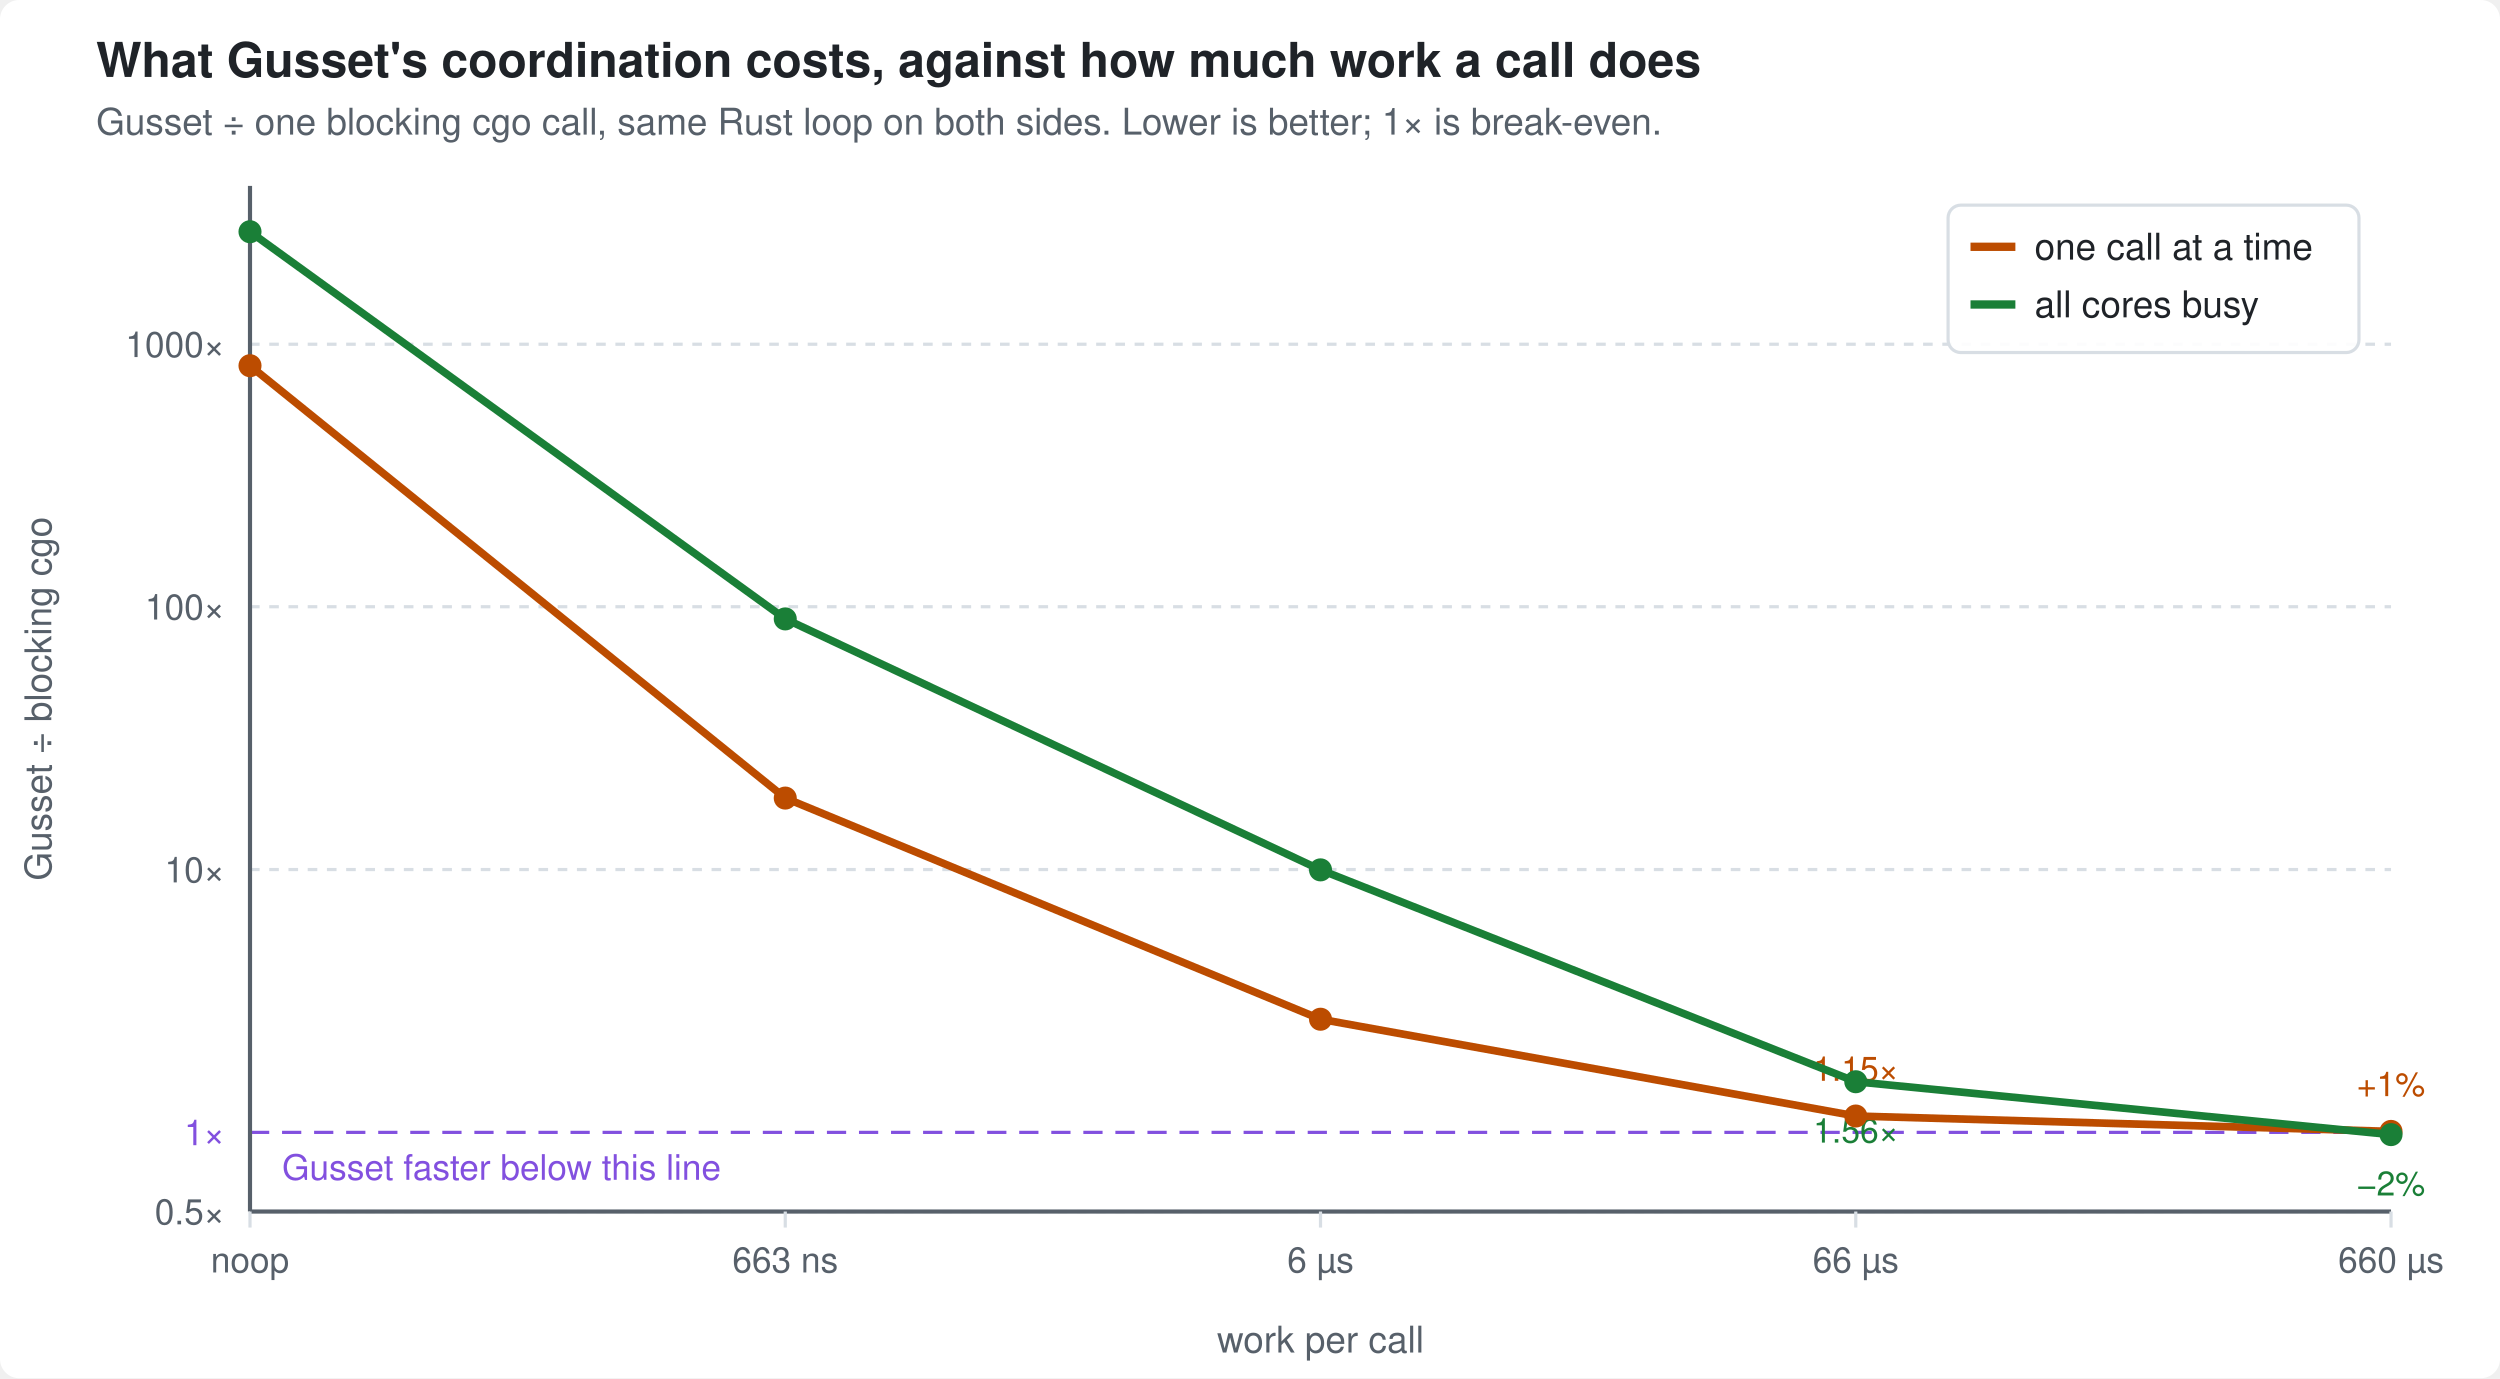
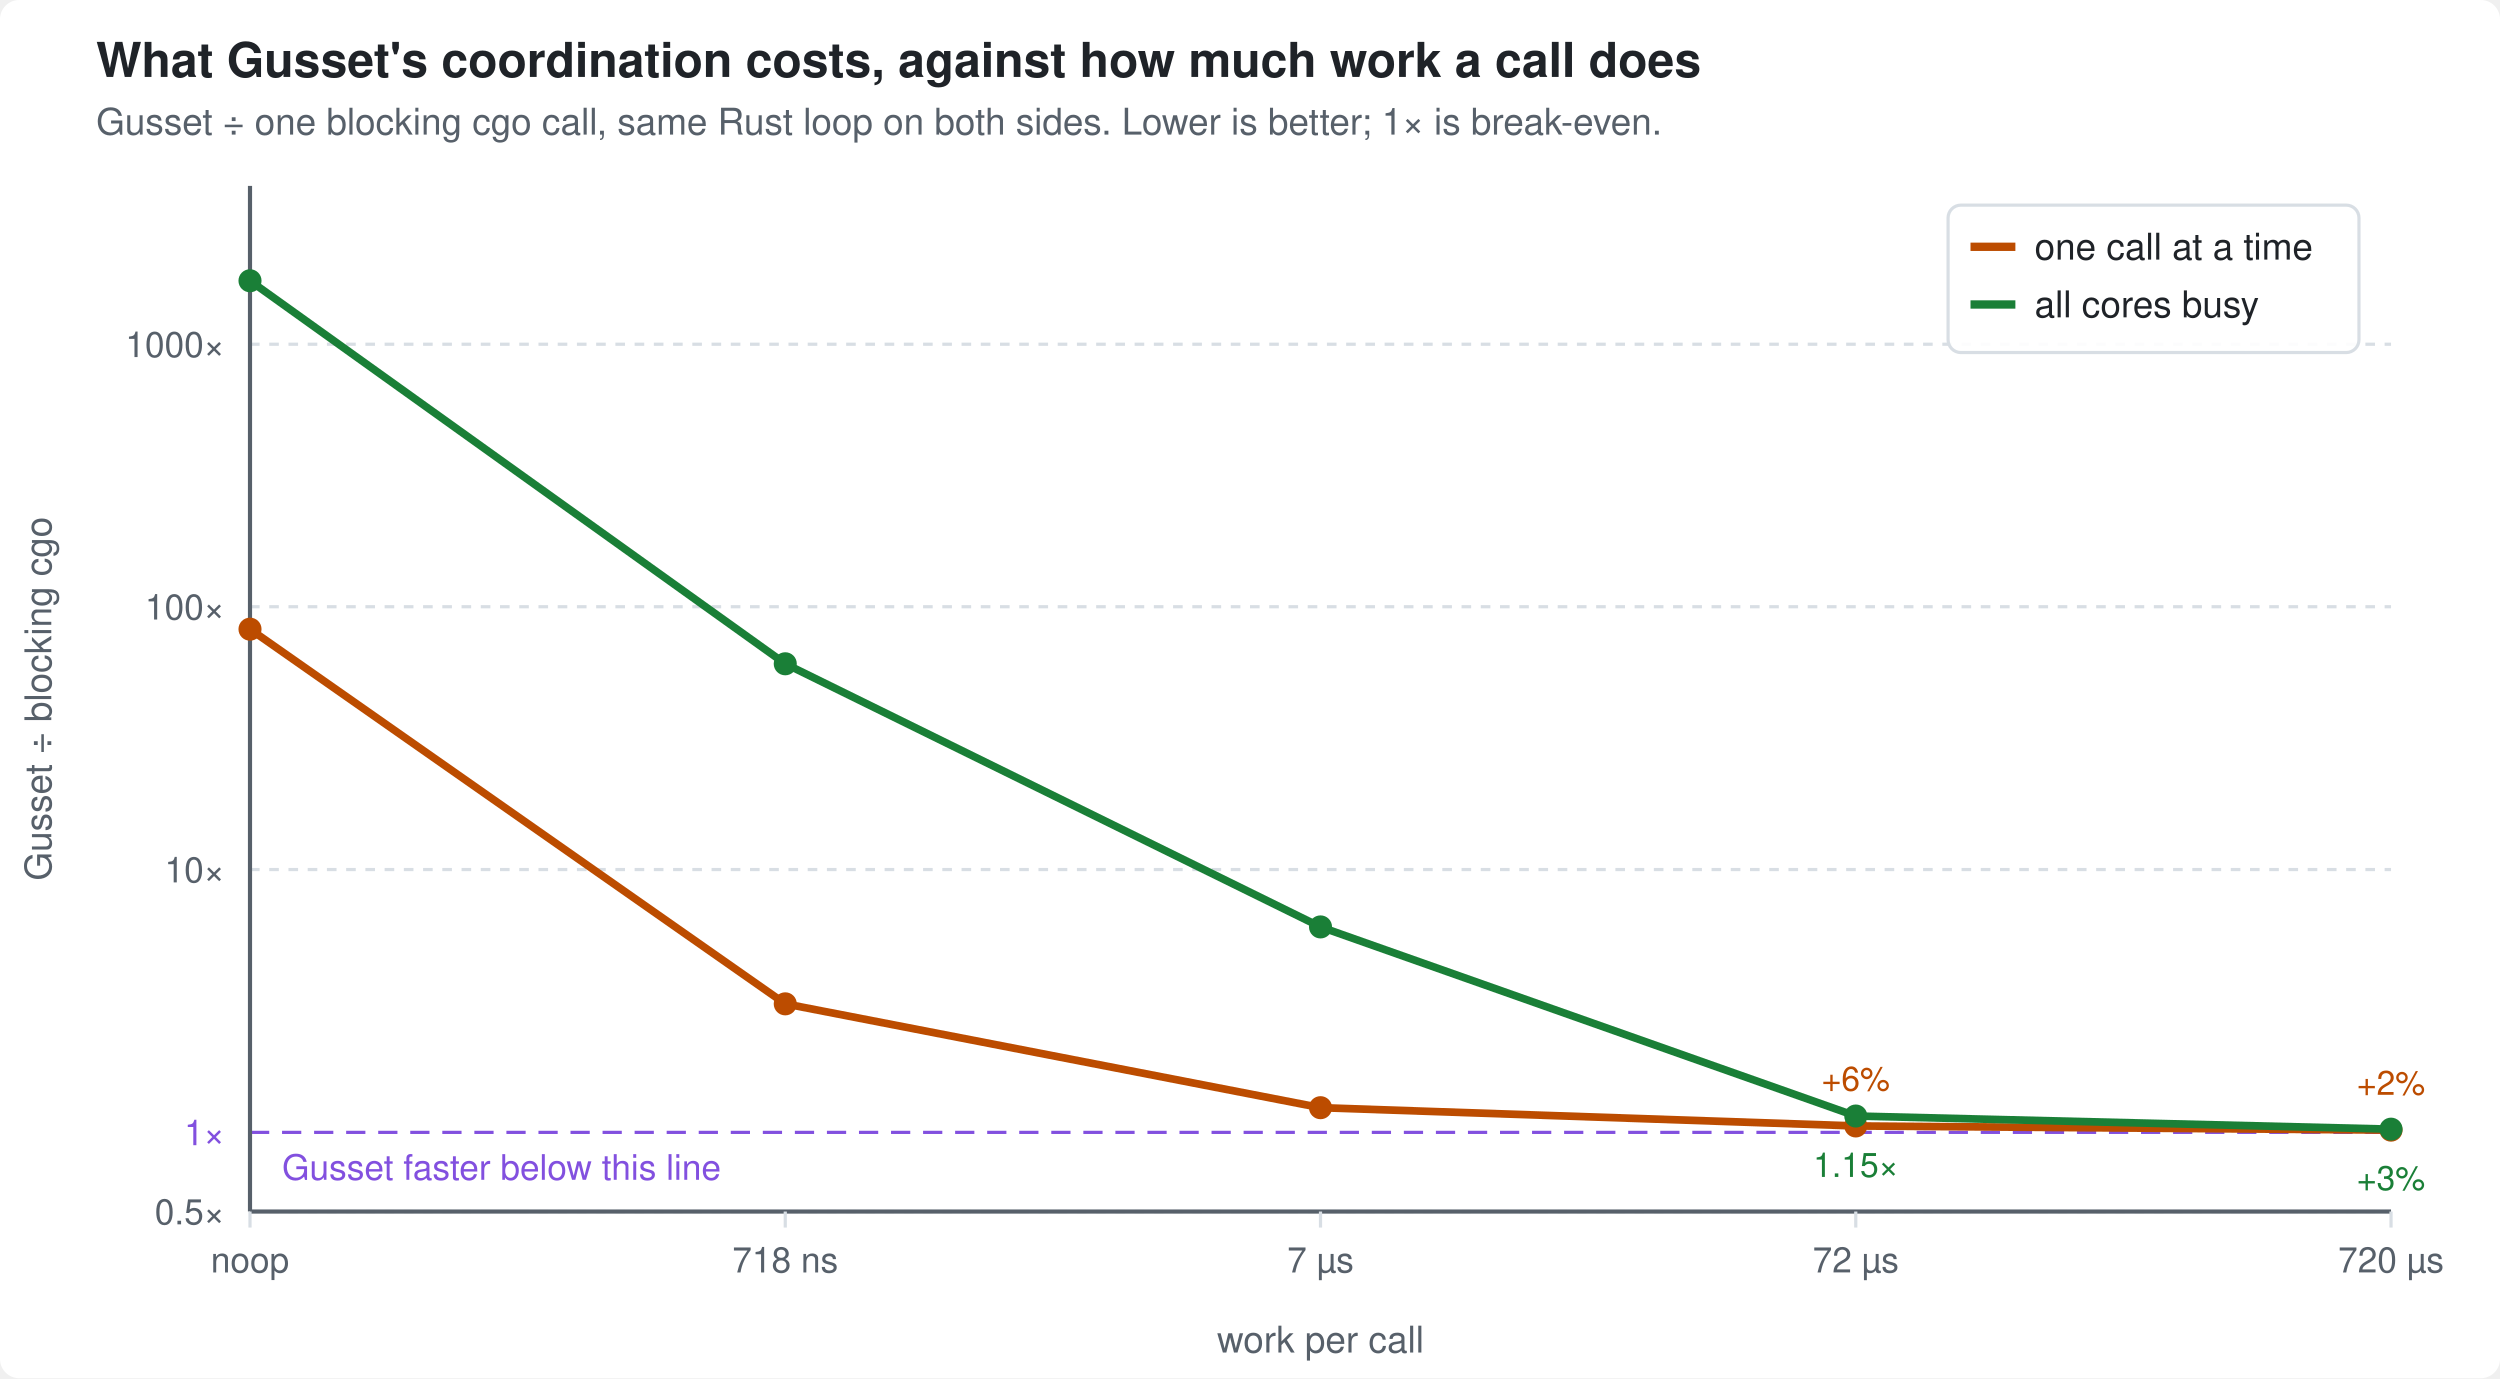
<svg xmlns="http://www.w3.org/2000/svg" width="780" height="430" viewBox="0 0 780 430" font-family="-apple-system,Segoe UI,Helvetica,Arial,sans-serif">
  <rect width="780" height="430" fill="#ffffff" rx="6" />
  <text x="30" y="24" font-size="15" font-weight="600" fill="#1f2328">What Gusset's coordination costs, against how much work a call does</text>
  <text x="30" y="42" font-size="11.5" fill="#57606a">Gusset ÷ one blocking cgo call, same Rust loop on both sides. Lower is better; 1× is break-even.</text>
  <line x1="78.0" y1="378.0" x2="746.0" y2="378.0" stroke="#d8dee4" stroke-width="1" stroke-dasharray="3 3" />
  <text x="70.0" y="382.0" font-size="11" text-anchor="end" fill="#57606a">0.5×</text>
  <line x1="78.0" y1="353.3" x2="746.0" y2="353.3" stroke="#8250df" stroke-width="1" stroke-dasharray="6 4" />
  <text x="70.0" y="357.3" font-size="11" text-anchor="end" fill="#8250df">1×</text>
  <line x1="78.0" y1="271.3" x2="746.0" y2="271.3" stroke="#d8dee4" stroke-width="1" stroke-dasharray="3 3" />
  <text x="70.0" y="275.3" font-size="11" text-anchor="end" fill="#57606a">10×</text>
  <line x1="78.0" y1="189.3" x2="746.0" y2="189.3" stroke="#d8dee4" stroke-width="1" stroke-dasharray="3 3" />
  <text x="70.0" y="193.3" font-size="11" text-anchor="end" fill="#57606a">100×</text>
  <line x1="78.0" y1="107.4" x2="746.0" y2="107.4" stroke="#d8dee4" stroke-width="1" stroke-dasharray="3 3" />
  <text x="70.0" y="111.4" font-size="11" text-anchor="end" fill="#57606a">1000×</text>
  <line x1="78.0" y1="378.0" x2="746.0" y2="378.0" stroke="#57606a" stroke-width="1.3" />
  <line x1="78.0" y1="378.0" x2="78.0" y2="58.0" stroke="#57606a" stroke-width="1.3" />
  <text x="412.0" y="422" font-size="11.5" text-anchor="middle" fill="#57606a">work per call</text>
  <text transform="translate(16,218.0) rotate(-90)" font-size="11.5" text-anchor="middle" fill="#57606a">Gusset ÷ blocking cgo</text>
  <line x1="78.0" y1="378.0" x2="78.0" y2="383.0" stroke="#d8dee4" stroke-width="1" />
  <text x="78.0" y="397.0" font-size="11" text-anchor="middle" fill="#57606a">noop</text>
  <line x1="245.0" y1="378.0" x2="245.0" y2="383.0" stroke="#d8dee4" stroke-width="1" />
-   <text x="245.0" y="397.0" font-size="11" text-anchor="middle" fill="#57606a">663 ns</text>
+   <text x="245.0" y="397.0" font-size="11" text-anchor="middle" fill="#57606a">718 ns</text>
  <line x1="412.0" y1="378.0" x2="412.0" y2="383.0" stroke="#d8dee4" stroke-width="1" />
-   <text x="412.0" y="397.0" font-size="11" text-anchor="middle" fill="#57606a">6 µs</text>
+   <text x="412.0" y="397.0" font-size="11" text-anchor="middle" fill="#57606a">7 µs</text>
  <line x1="579.0" y1="378.0" x2="579.0" y2="383.0" stroke="#d8dee4" stroke-width="1" />
-   <text x="579.0" y="397.0" font-size="11" text-anchor="middle" fill="#57606a">66 µs</text>
-   <text x="579.0" y="337.2" font-size="10.5" text-anchor="middle" fill="#bc4c00">1.15×</text>
-   <text x="579.0" y="356.5" font-size="10.5" text-anchor="middle" fill="#1a7f37">1.56×</text>
+   <text x="579.0" y="397.0" font-size="11" text-anchor="middle" fill="#57606a">72 µs</text>
+   <text x="579.0" y="340.3" font-size="10.5" text-anchor="middle" fill="#bc4c00">+6%</text>
+   <text x="579.0" y="367.2" font-size="10.5" text-anchor="middle" fill="#1a7f37">1.15×</text>
  <line x1="746.0" y1="378.0" x2="746.0" y2="383.0" stroke="#d8dee4" stroke-width="1" />
-   <text x="746.0" y="397.0" font-size="11" text-anchor="middle" fill="#57606a">660 µs</text>
-   <text x="746.0" y="342.0" font-size="10.5" text-anchor="middle" fill="#bc4c00">+1%</text>
-   <text x="746.0" y="373.0" font-size="10.5" text-anchor="middle" fill="#1a7f37">−2%</text>
-   <path d="M78.0 114.1 L245.0 249.0 L412.0 318.0 L579.0 348.2 L746.0 353.0" fill="none" stroke="#bc4c00" stroke-width="2.4" stroke-linejoin="round" />
-   <circle cx="78.0" cy="114.1" r="3.6" fill="#bc4c00" />
-   <circle cx="245.0" cy="249.0" r="3.6" fill="#bc4c00" />
-   <circle cx="412.0" cy="318.0" r="3.6" fill="#bc4c00" />
-   <circle cx="579.0" cy="348.2" r="3.6" fill="#bc4c00" />
-   <circle cx="746.0" cy="353.0" r="3.6" fill="#bc4c00" />
-   <path d="M78.0 72.3 L245.0 193.1 L412.0 271.4 L579.0 337.5 L746.0 354.0" fill="none" stroke="#1a7f37" stroke-width="2.4" stroke-linejoin="round" />
-   <circle cx="78.0" cy="72.3" r="3.6" fill="#1a7f37" />
-   <circle cx="245.0" cy="193.1" r="3.6" fill="#1a7f37" />
-   <circle cx="412.0" cy="271.4" r="3.6" fill="#1a7f37" />
-   <circle cx="579.0" cy="337.5" r="3.6" fill="#1a7f37" />
-   <circle cx="746.0" cy="354.0" r="3.6" fill="#1a7f37" />
+   <text x="746.0" y="397.0" font-size="11" text-anchor="middle" fill="#57606a">720 µs</text>
+   <text x="746.0" y="341.6" font-size="10.5" text-anchor="middle" fill="#bc4c00">+2%</text>
+   <text x="746.0" y="371.3" font-size="10.5" text-anchor="middle" fill="#1a7f37">+3%</text>
+   <path d="M78.0 196.3 L245.0 313.2 L412.0 345.6 L579.0 351.3 L746.0 352.6" fill="none" stroke="#bc4c00" stroke-width="2.4" stroke-linejoin="round" />
+   <circle cx="78.0" cy="196.3" r="3.6" fill="#bc4c00" />
+   <circle cx="245.0" cy="313.2" r="3.6" fill="#bc4c00" />
+   <circle cx="412.0" cy="345.6" r="3.6" fill="#bc4c00" />
+   <circle cx="579.0" cy="351.3" r="3.6" fill="#bc4c00" />
+   <circle cx="746.0" cy="352.6" r="3.6" fill="#bc4c00" />
+   <path d="M78.0 87.6 L245.0 207.1 L412.0 289.2 L579.0 348.2 L746.0 352.3" fill="none" stroke="#1a7f37" stroke-width="2.4" stroke-linejoin="round" />
+   <circle cx="78.0" cy="87.6" r="3.6" fill="#1a7f37" />
+   <circle cx="245.0" cy="207.1" r="3.6" fill="#1a7f37" />
+   <circle cx="412.0" cy="289.2" r="3.6" fill="#1a7f37" />
+   <circle cx="579.0" cy="348.2" r="3.6" fill="#1a7f37" />
+   <circle cx="746.0" cy="352.3" r="3.6" fill="#1a7f37" />
  <rect x="607.8" y="64.0" width="128.2" height="46.0" fill="#ffffff" fill-opacity="0.92" stroke="#d8dee4" rx="4" />
  <line x1="614.8" y1="77.0" x2="628.8" y2="77.0" stroke="#bc4c00" stroke-width="2.6" />
  <text x="634.8" y="81.0" font-size="11.5" fill="#1f2328">one call at a time</text>
  <line x1="614.8" y1="95.0" x2="628.8" y2="95.0" stroke="#1a7f37" stroke-width="2.6" />
  <text x="634.8" y="99.0" font-size="11.5" fill="#1f2328">all cores busy</text>
  <text x="88.0" y="368.1" font-size="11" fill="#8250df">Gusset faster below this line</text>
</svg>
